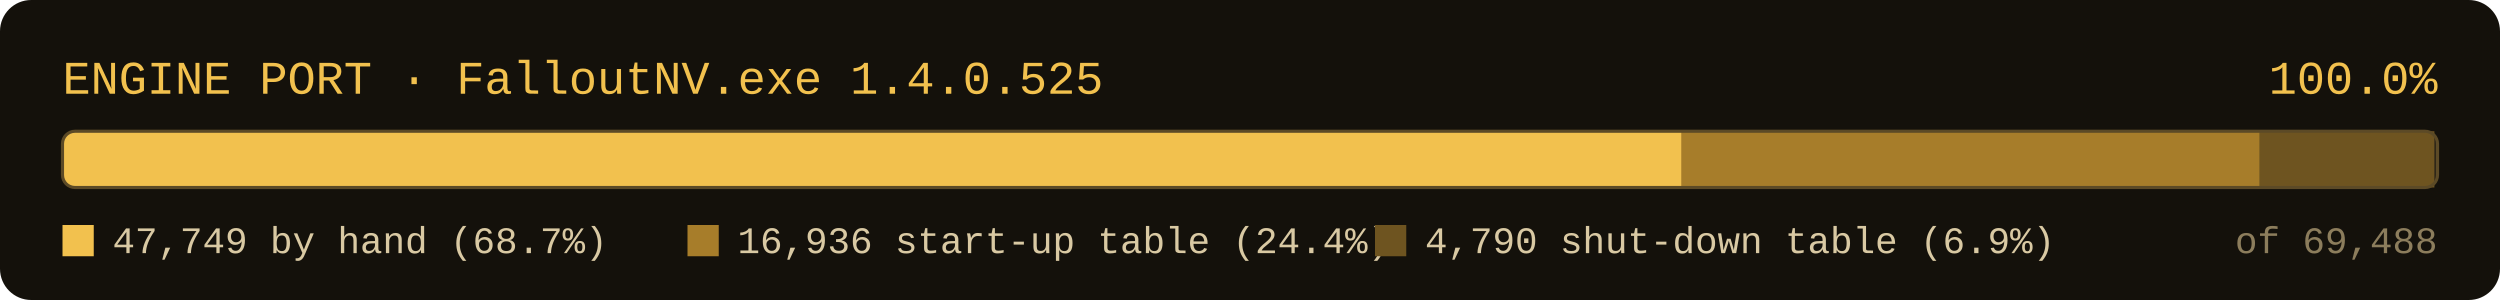
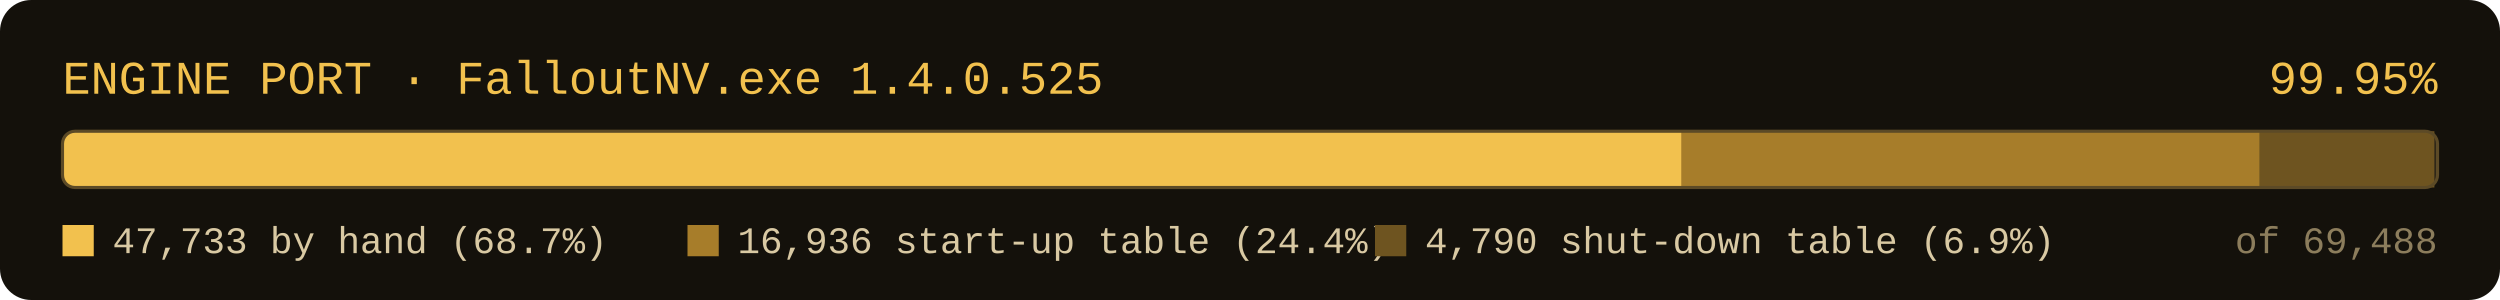
- <svg xmlns="http://www.w3.org/2000/svg" width="800" height="96" viewBox="0 0 800 96" role="img" aria-label="Engine port progress: 68.7% translated by hand, 24.4% start-up table, 6.9% shut-down table, 100.0% covered in all">
+ <svg xmlns="http://www.w3.org/2000/svg" width="800" height="96" viewBox="0 0 800 96" role="img" aria-label="Engine port progress: 68.7% translated by hand, 24.4% start-up table, 6.9% shut-down table, 99.95% covered in all">
  <rect x="0" y="0" width="800" height="96" rx="10" fill="#14110b" />
  <text x="20" y="30" font-family="Consolas, 'Courier New', monospace" font-size="15" fill="#f2c14e">ENGINE PORT · FalloutNV.exe 1.4.0.525</text>
-   <text x="780" y="30" text-anchor="end" font-family="Consolas, 'Courier New', monospace" font-size="15" fill="#f2c14e">100.0%</text>
+   <text x="780" y="30" text-anchor="end" font-family="Consolas, 'Courier New', monospace" font-size="15" fill="#f2c14e">99.95%</text>
  <rect x="20" y="42" width="760" height="18" rx="4" fill="#2b2418" />
  <rect x="20" y="42" width="522" height="18" rx="4" fill="#f2c14e" />
  <rect x="538" y="42" width="189" height="18" fill="#a77d2a" />
  <rect x="723" y="42" width="56" height="18" fill="#6e5420" />
  <rect x="20" y="42" width="760" height="18" rx="4" fill="none" stroke="#5c4a26" stroke-width="1" />
  <rect x="20" y="72" width="10" height="10" fill="#f2c14e" />
-   <text x="36" y="81" font-family="Consolas, 'Courier New', monospace" font-size="12" fill="#d9c9a3">47,749 by hand (68.7%)</text>
+   <text x="36" y="81" font-family="Consolas, 'Courier New', monospace" font-size="12" fill="#d9c9a3">47,733 by hand (68.7%)</text>
  <rect x="220" y="72" width="10" height="10" fill="#a77d2a" />
  <text x="236" y="81" font-family="Consolas, 'Courier New', monospace" font-size="12" fill="#d9c9a3">16,936 start-up table (24.4%)</text>
  <rect x="440" y="72" width="10" height="10" fill="#6e5420" />
  <text x="456" y="81" font-family="Consolas, 'Courier New', monospace" font-size="12" fill="#d9c9a3">4,790 shut-down table (6.9%)</text>
  <text x="780" y="81" text-anchor="end" font-family="Consolas, 'Courier New', monospace" font-size="12" fill="#8c7d5c">of 69,488</text>
</svg>
